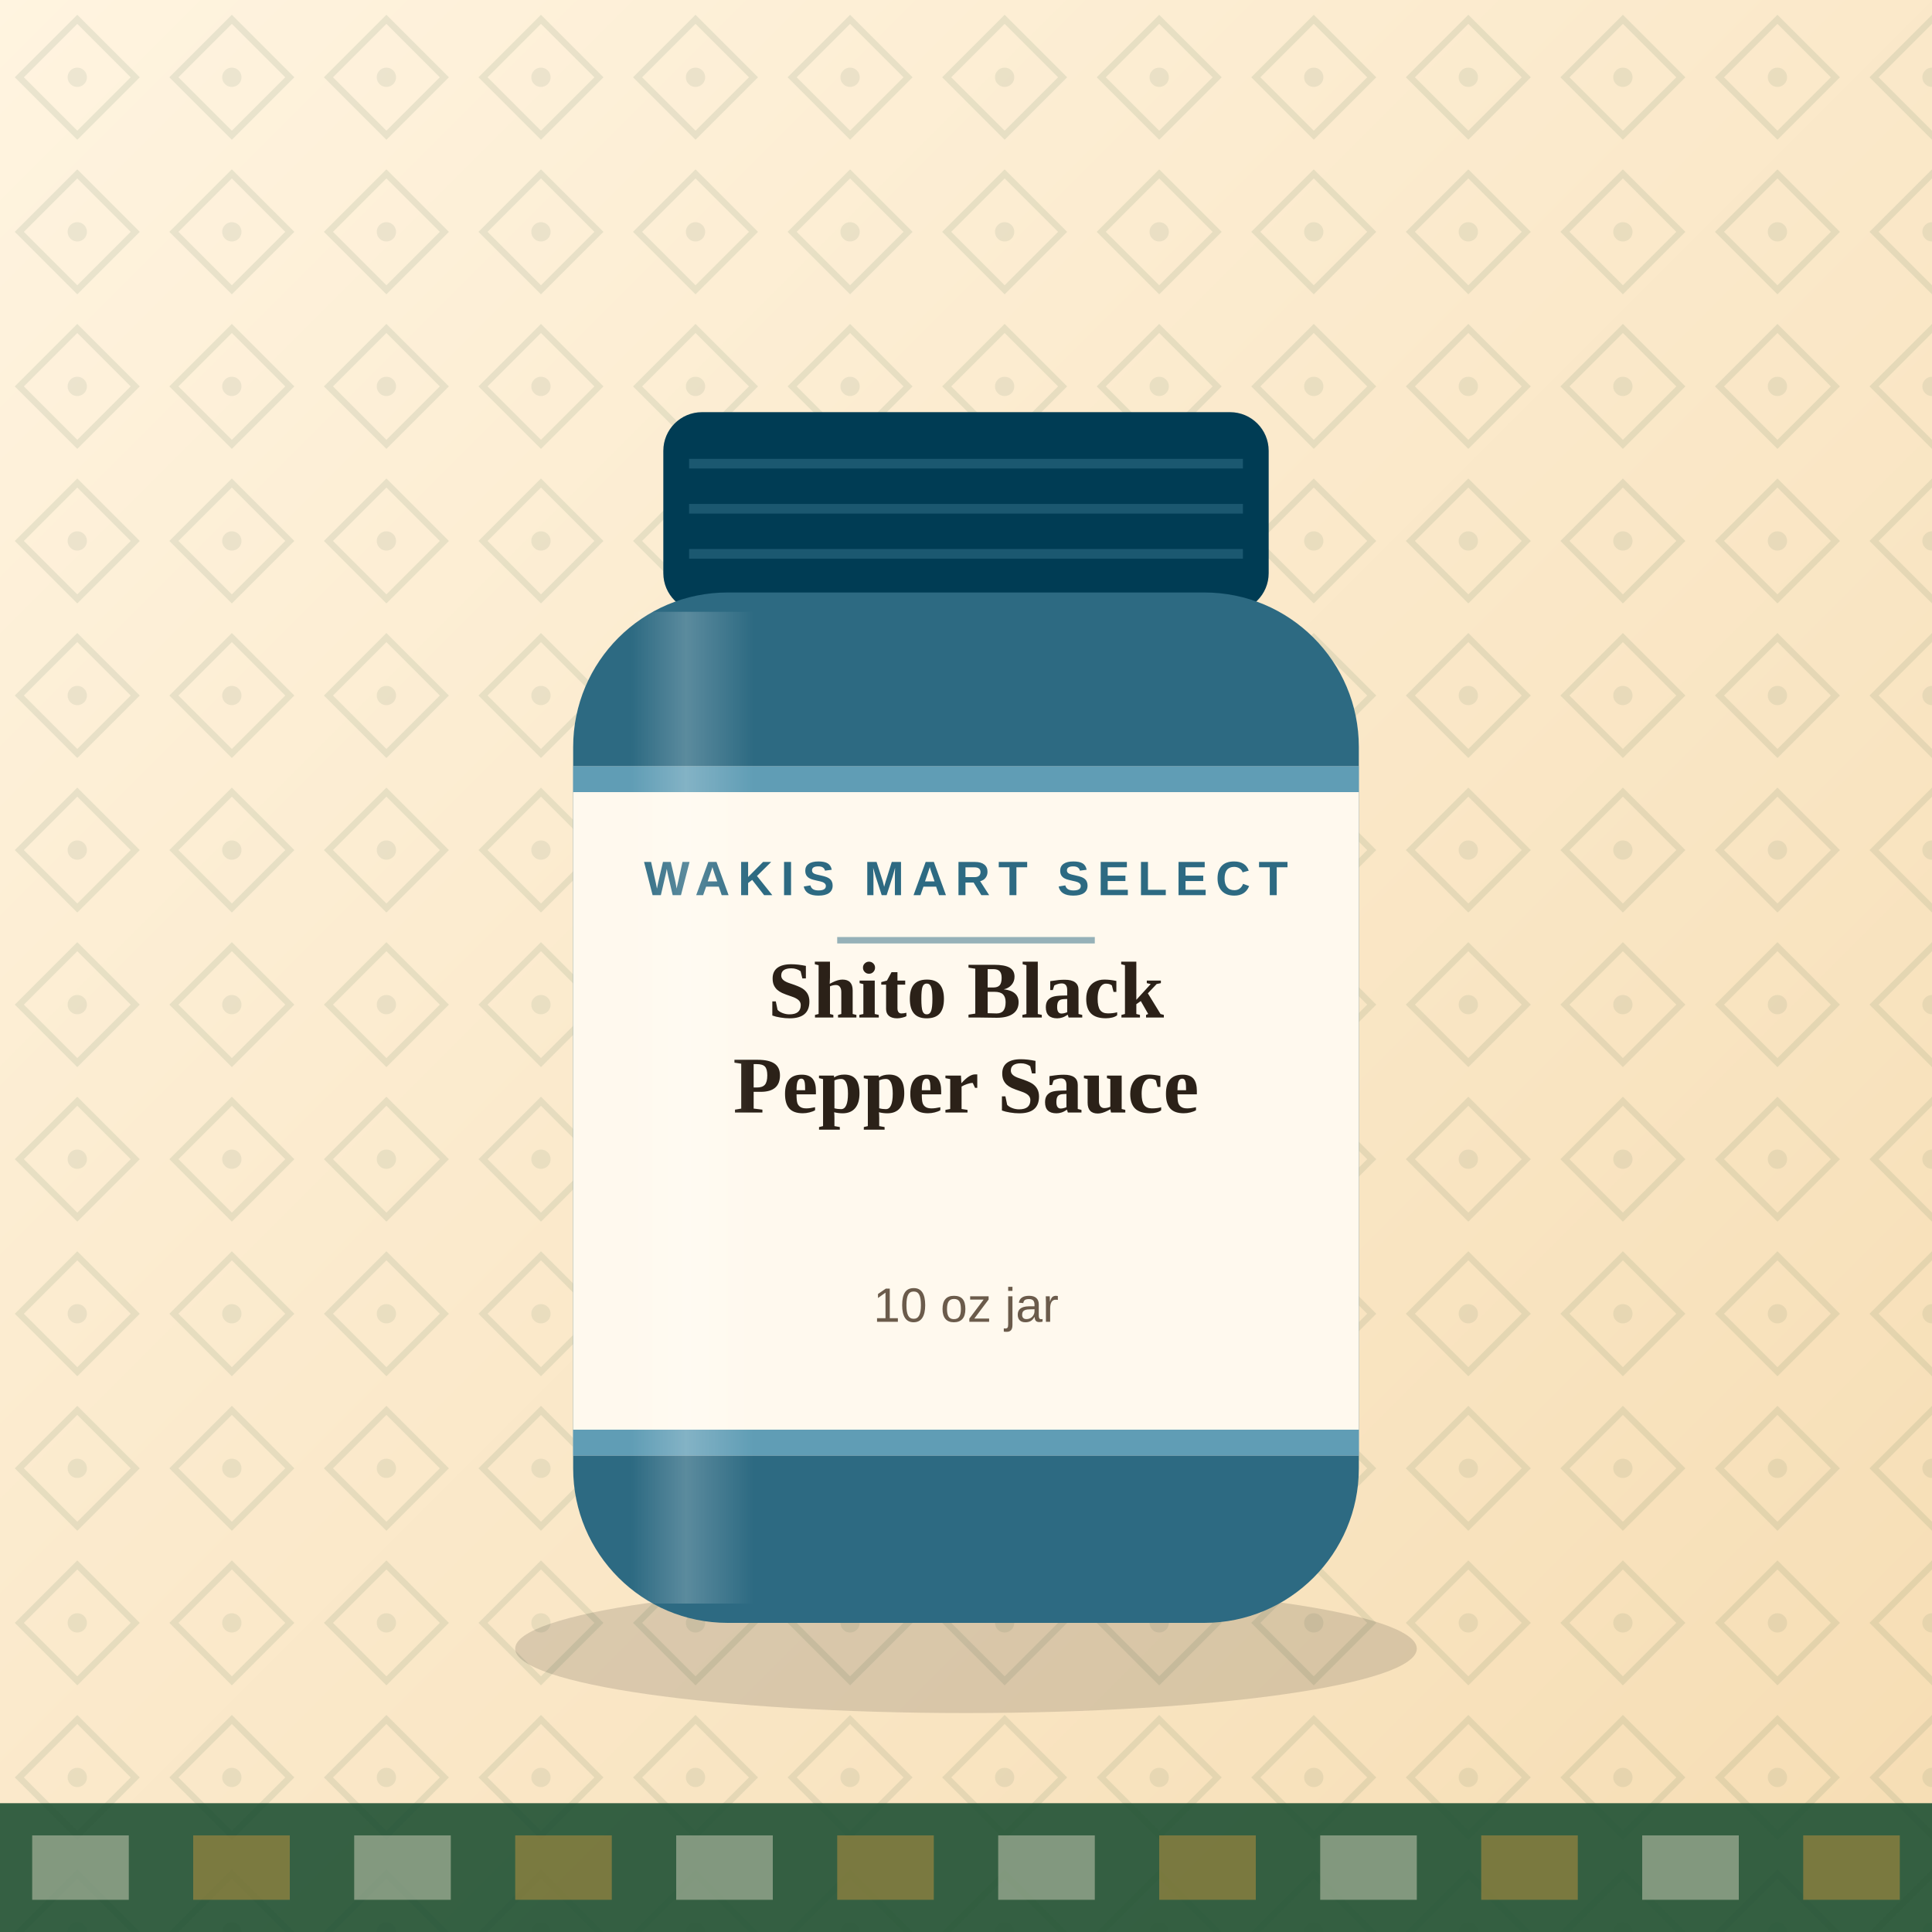
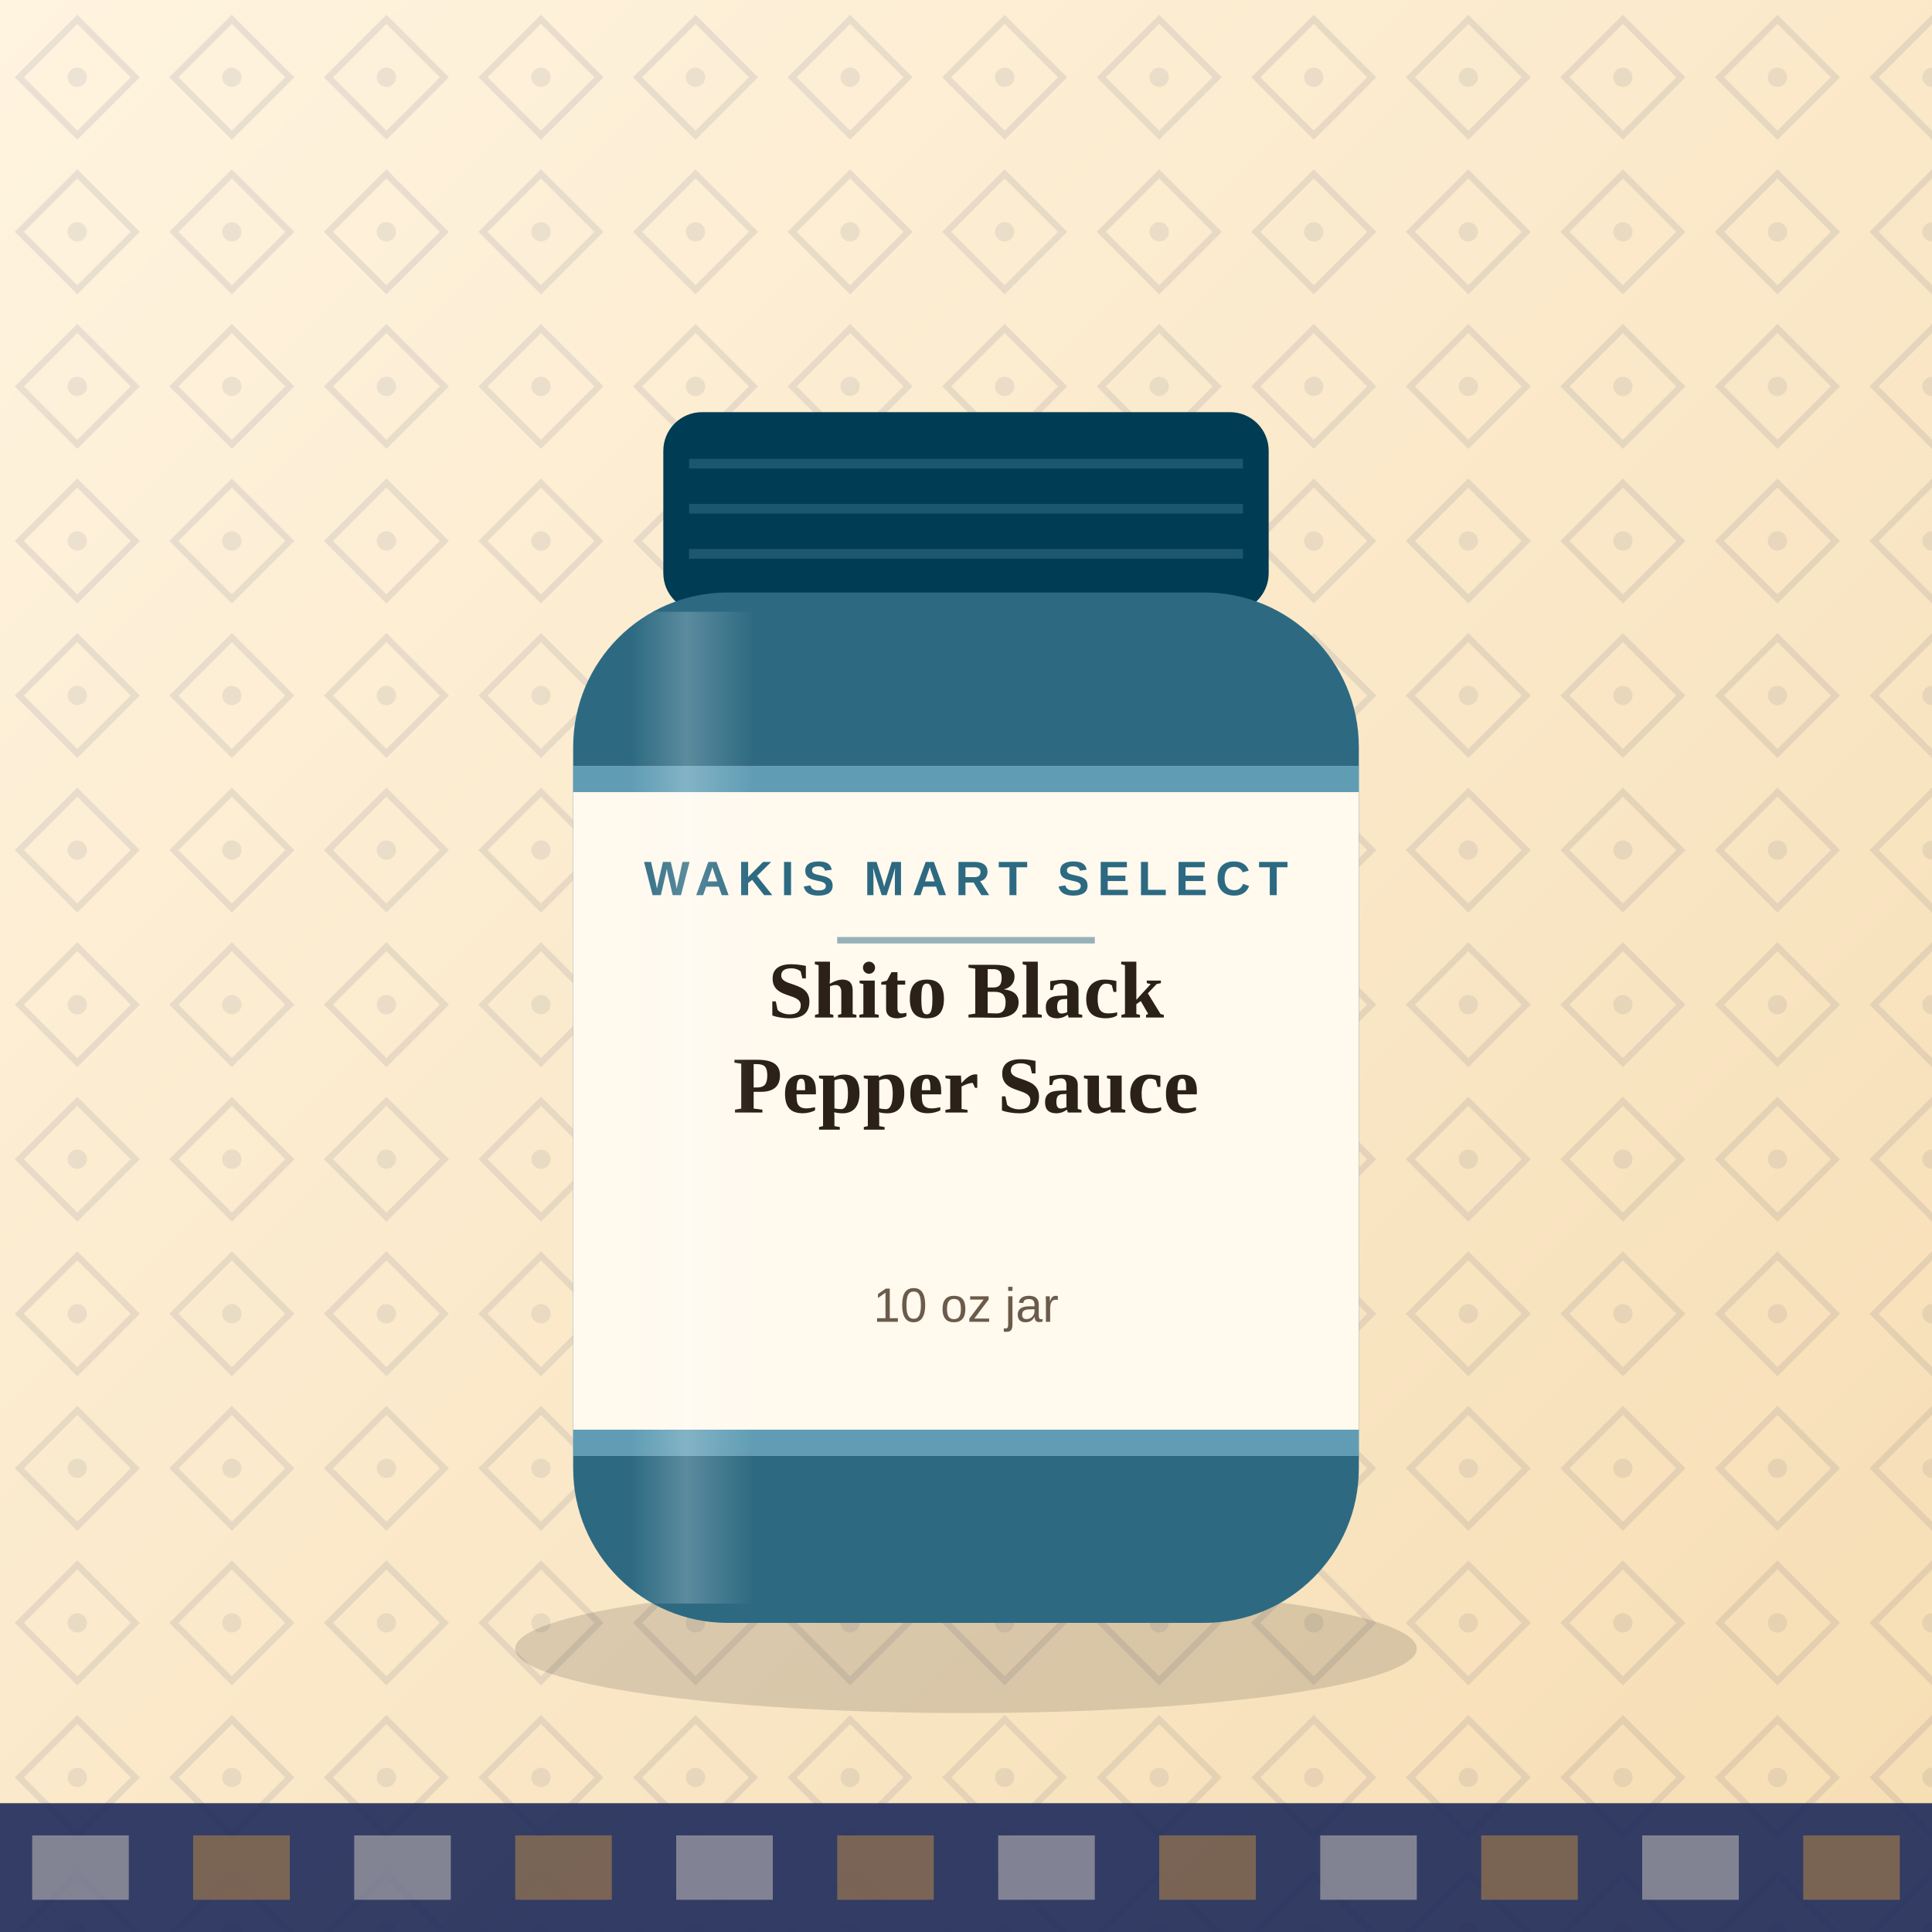
<svg xmlns="http://www.w3.org/2000/svg" viewBox="0 0 600 600" width="600" height="600" role="img" aria-label="Shito Black Pepper Sauce">
  <defs>
    <linearGradient id="bg" x1="0" y1="0" x2="1" y2="1">
      <stop offset="0" stop-color="#FFF4E0" />
      <stop offset="1" stop-color="#F6DDB3" />
    </linearGradient>
    <pattern id="pt" width="48" height="48" patternUnits="userSpaceOnUse">
-       <path d="M24 6 L42 24 L24 42 L6 24Z" fill="none" stroke="#1F5134" stroke-opacity=".09" stroke-width="2" />
-       <circle cx="24" cy="24" r="3" fill="#1F5134" fill-opacity=".08" />
+       <path d="M24 6 L42 24 L24 42 L6 24Z" fill="none" stroke="#1E2A5A" stroke-opacity=".09" stroke-width="2" />
+       <circle cx="24" cy="24" r="3" fill="#1E2A5A" fill-opacity=".08" />
    </pattern>
    <linearGradient id="shine" x1="0" x2="1">
      <stop offset="0" stop-color="#fff" stop-opacity="0" />
      <stop offset=".45" stop-color="#fff" stop-opacity=".22" />
      <stop offset="1" stop-color="#fff" stop-opacity="0" />
    </linearGradient>
  </defs>
  <rect width="600" height="600" fill="url(#bg)" />
  <rect width="600" height="600" fill="url(#pt)" />
-   <rect y="560" width="600" height="40" fill="#1F5134" opacity=".9" />
+   <rect y="560" width="600" height="40" fill="#1E2A5A" opacity=".9" />
  <g opacity=".55">
    <rect x="10" y="570" width="30" height="20" fill="#FFF4E0" opacity=".7" />
    <rect x="60" y="570" width="30" height="20" fill="#E9A23B" opacity=".7" />
    <rect x="110" y="570" width="30" height="20" fill="#FFF4E0" opacity=".7" />
    <rect x="160" y="570" width="30" height="20" fill="#E9A23B" opacity=".7" />
    <rect x="210" y="570" width="30" height="20" fill="#FFF4E0" opacity=".7" />
    <rect x="260" y="570" width="30" height="20" fill="#E9A23B" opacity=".7" />
    <rect x="310" y="570" width="30" height="20" fill="#FFF4E0" opacity=".7" />
    <rect x="360" y="570" width="30" height="20" fill="#E9A23B" opacity=".7" />
    <rect x="410" y="570" width="30" height="20" fill="#FFF4E0" opacity=".7" />
    <rect x="460" y="570" width="30" height="20" fill="#E9A23B" opacity=".7" />
    <rect x="510" y="570" width="30" height="20" fill="#FFF4E0" opacity=".7" />
    <rect x="560" y="570" width="30" height="20" fill="#E9A23B" opacity=".7" />
  </g>
  <ellipse cx="300" cy="512" rx="140" ry="20" fill="#000" opacity=".13" />
  <rect x="206" y="128" width="188" height="62" rx="12" fill="#003c54" />
  <path d="M214 144h172M214 158h172M214 172h172" stroke="#2D6A82" stroke-width="3" opacity=".6" />
  <rect x="178" y="184" width="244" height="320" rx="48" fill="#2D6A82" />
  <rect x="178" y="238" width="244" height="214" fill="#FFF9EE" />
  <rect x="178" y="238" width="244" height="8" fill="#609db5" />
  <rect x="178" y="444" width="244" height="8" fill="#609db5" />
  <text x="300" y="278" text-anchor="middle" font-family="'Segoe UI',Arial,Helvetica,sans-serif" font-size="15" font-weight="700" letter-spacing="2.5" fill="#2D6A82">WAKIS MART SELECT</text>
  <line x1="260" y1="292" x2="340" y2="292" stroke="#2D6A82" stroke-width="2" opacity=".5" />
  <text x="300" y="316" text-anchor="middle" font-family="Georgia,'Times New Roman',serif" font-size="25" font-weight="700" fill="#2B2118">Shito Black</text>
  <text x="300" y="345.5" text-anchor="middle" font-family="Georgia,'Times New Roman',serif" font-size="25" font-weight="700" fill="#2B2118">Pepper Sauce</text>
  <text x="300" y="410.5" text-anchor="middle" font-family="'Segoe UI',Arial,Helvetica,sans-serif" font-size="15" fill="#6B5B4B">10 oz jar</text>
  <rect x="196" y="190" width="38" height="308" fill="url(#shine)" />
</svg>
